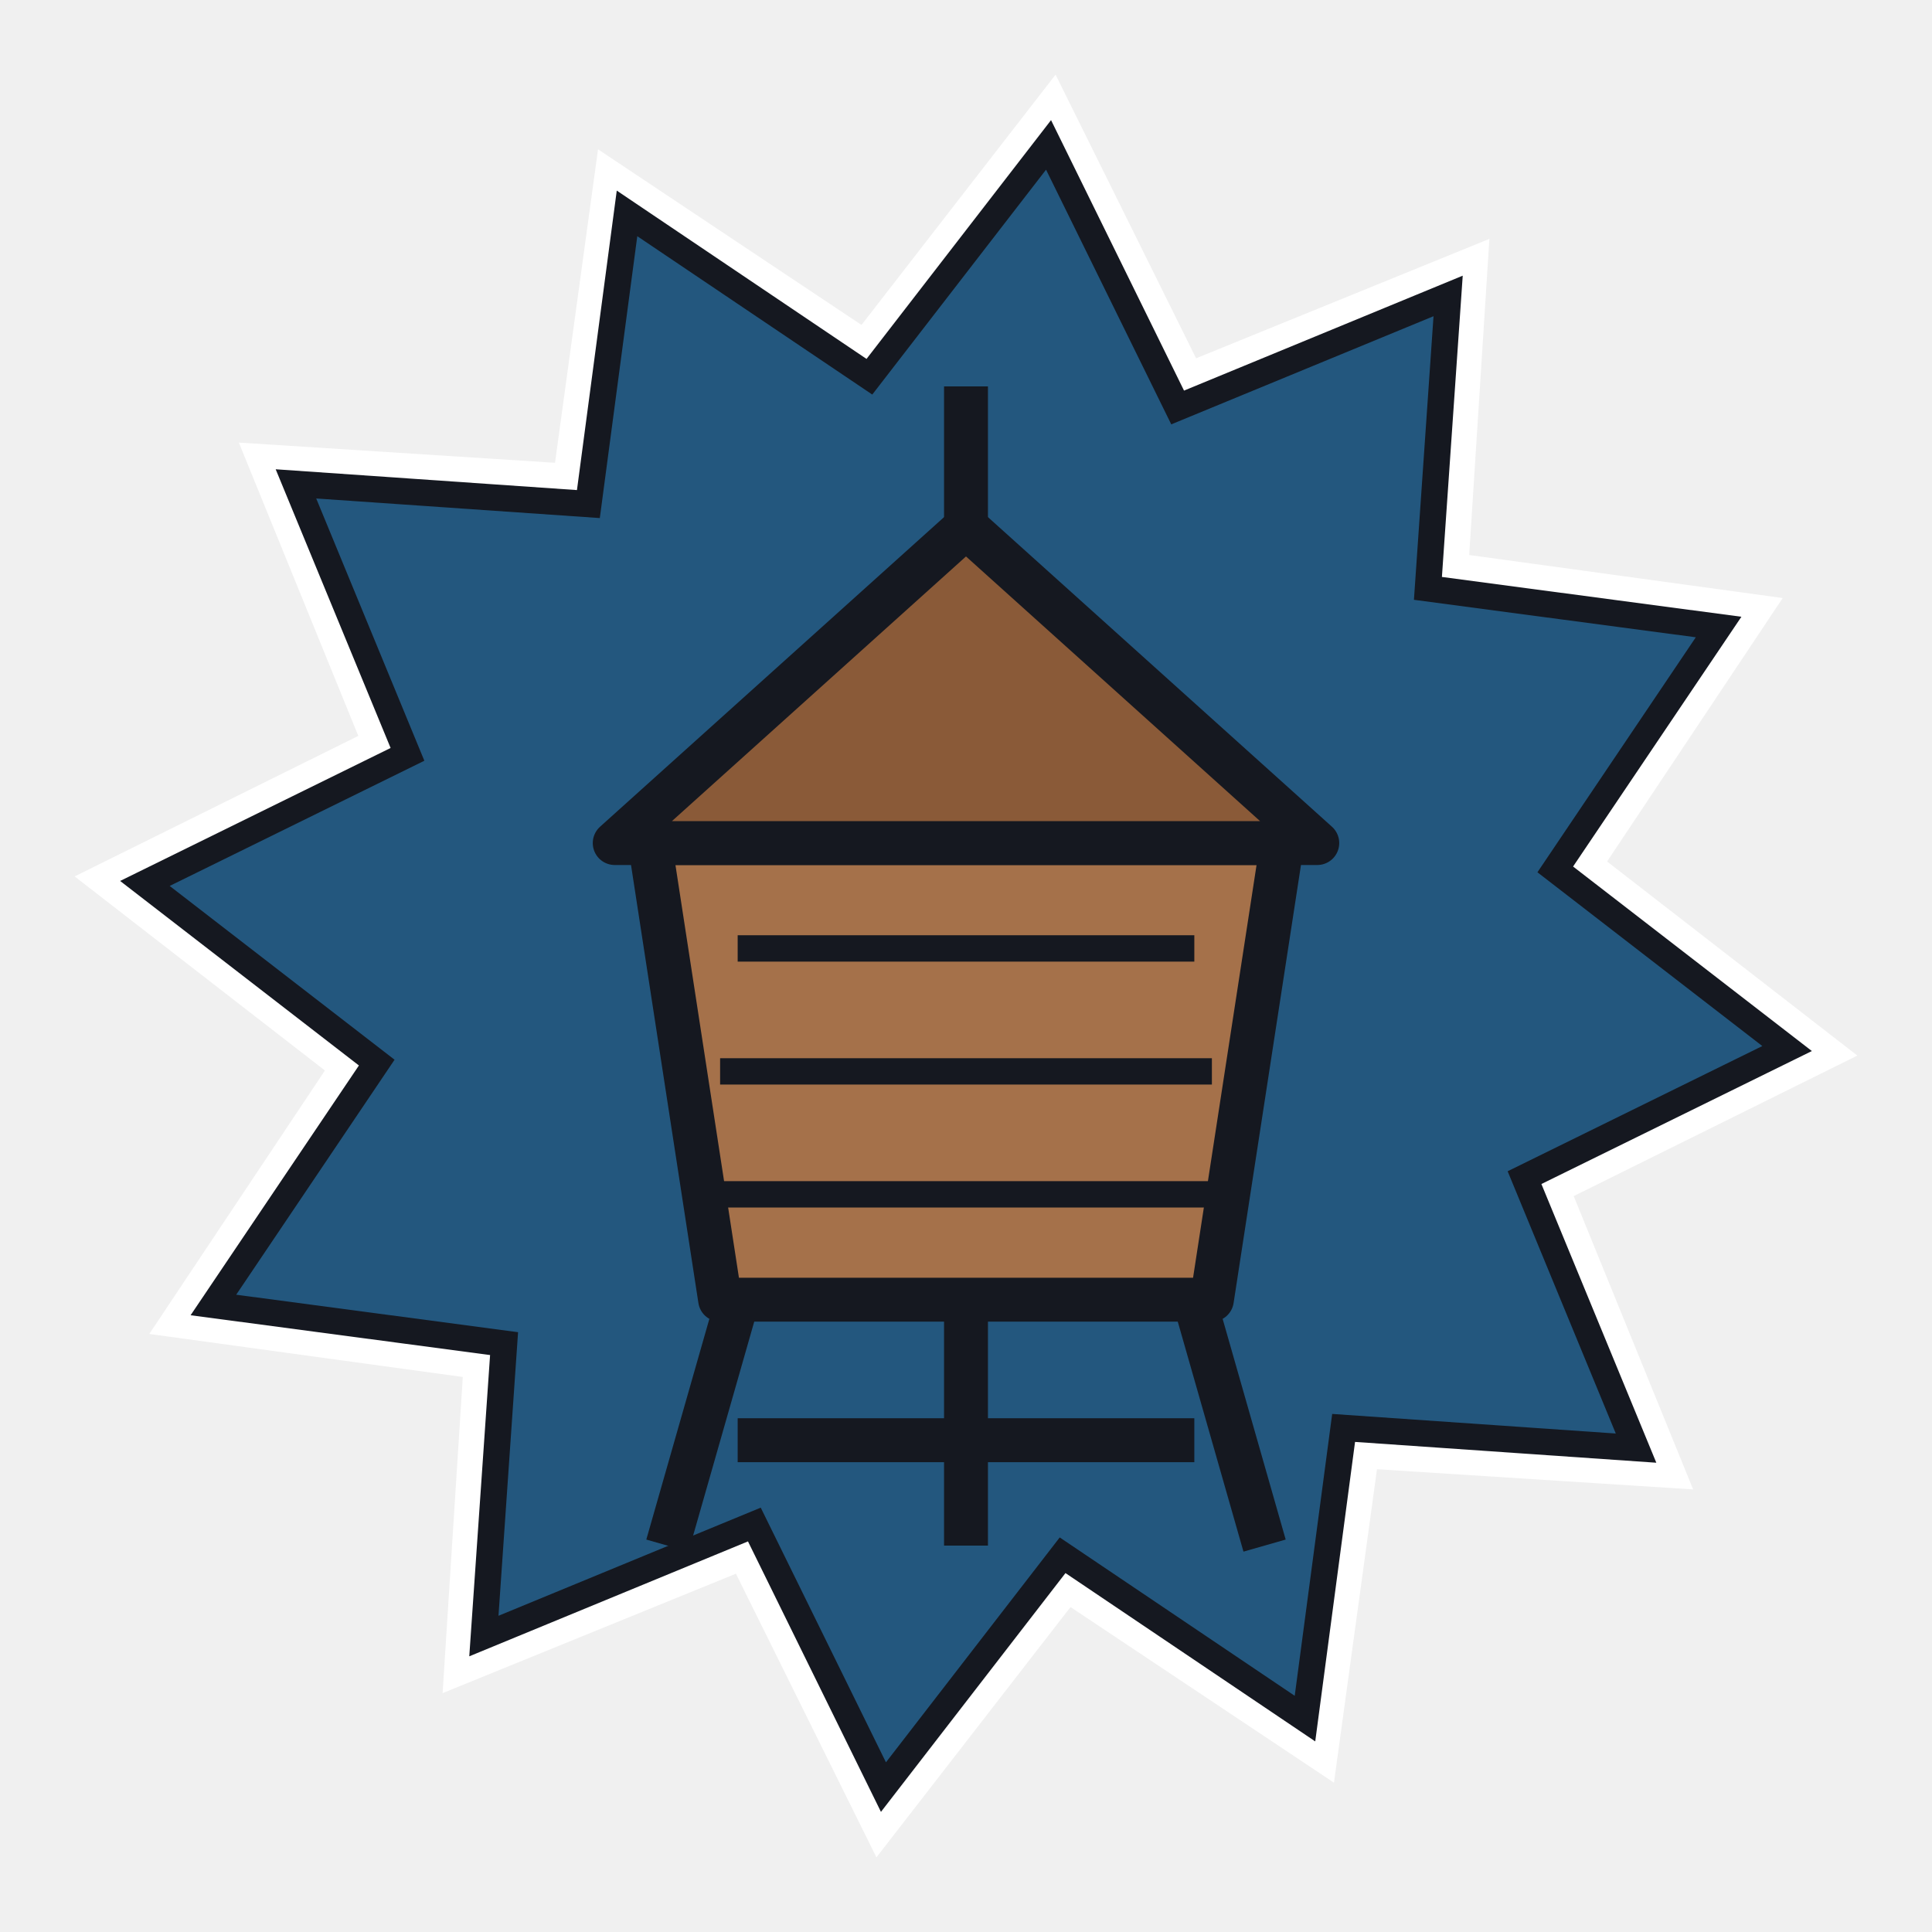
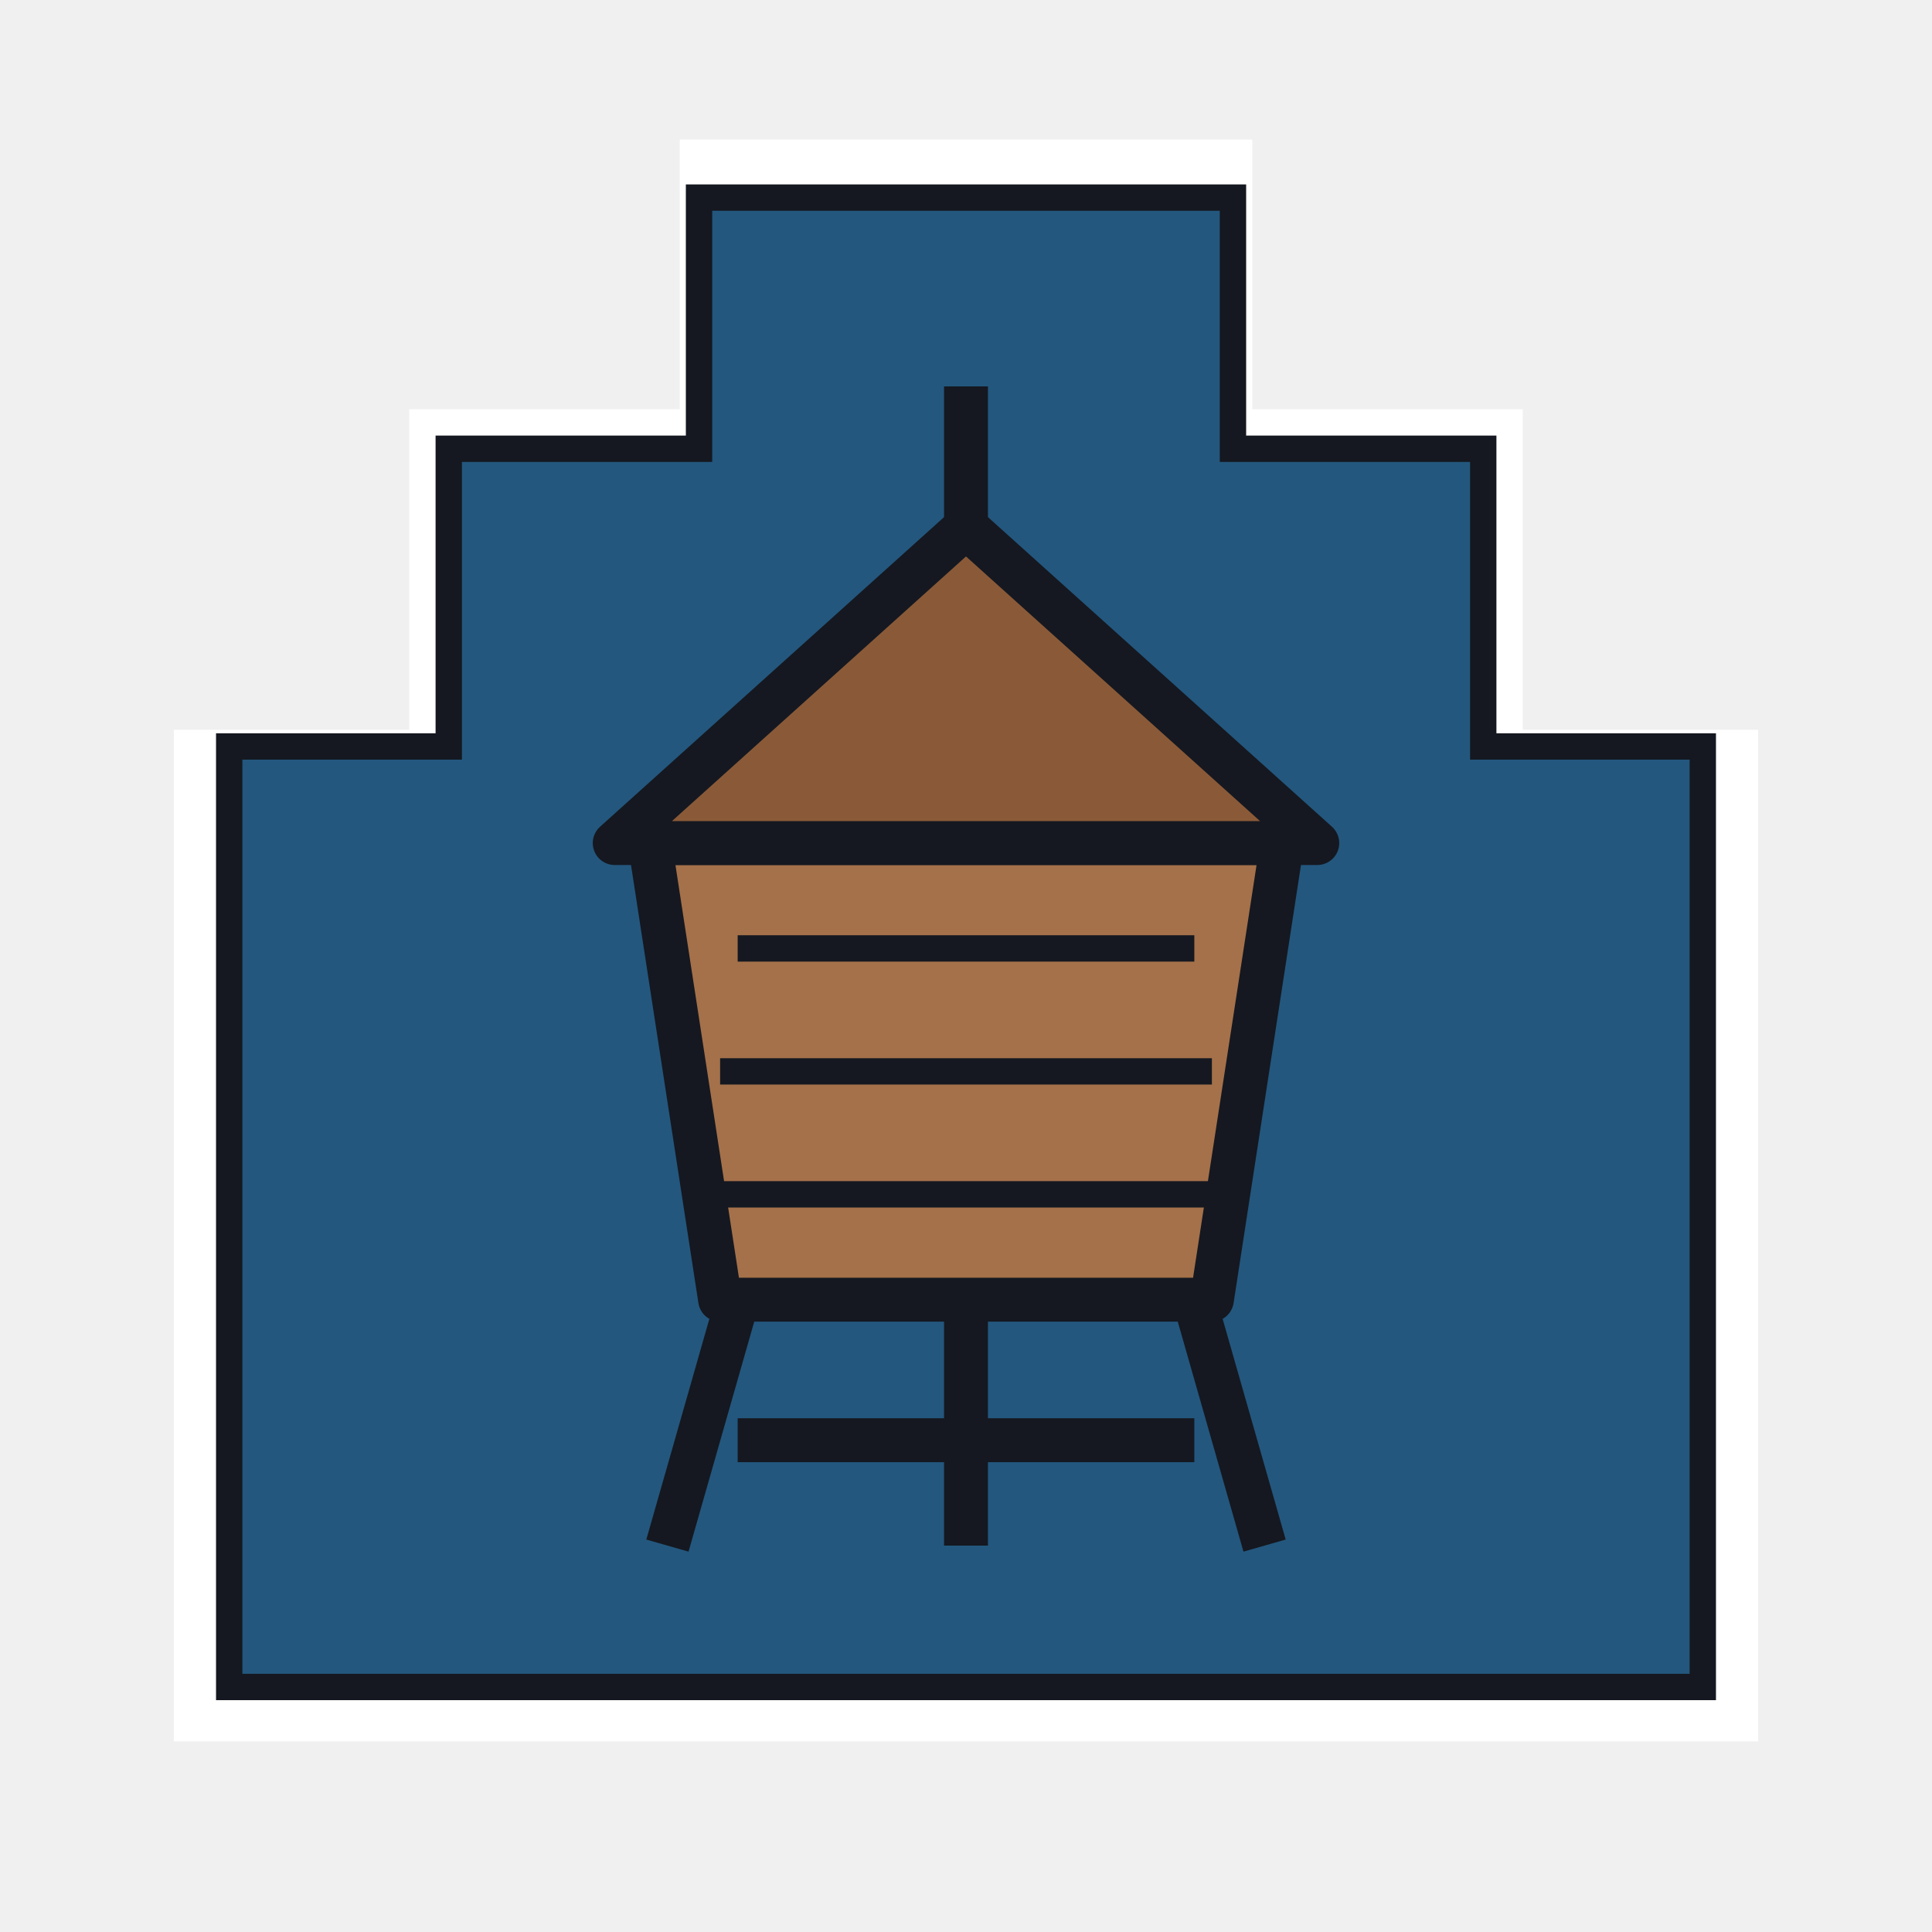
<svg xmlns="http://www.w3.org/2000/svg" viewBox="0 0 220 220">
-   <polygon points="211.5,120.2 179.2,136.2 192.8,169.6 156.8,167.3 151.9,203.0 121.9,183.0 99.8,211.5 83.8,179.2 50.4,192.8 52.7,156.8 17.0,151.9 37.0,121.9 8.5,99.8 40.8,83.8 27.2,50.4 63.2,52.7 68.1,17.0 98.1,37.0 120.2,8.5 136.2,40.8 169.6,27.2 167.3,63.2 203.0,68.1 183.0,98.1" fill="#FFFFFF" />
-   <polygon points="203.5,119.4 173.6,134.1 186.3,164.9 153.0,162.6 148.6,195.7 121.0,177.1 100.6,203.5 85.9,173.6 55.1,186.3 57.4,153.0 24.3,148.6 42.9,121.0 16.5,100.6 46.4,85.9 33.7,55.1 67.0,57.4 71.4,24.3 99.0,42.9 119.4,16.5 134.1,46.4 164.9,33.7 162.6,67.0 195.7,71.4 177.1,99.0" fill="#23577E" stroke="#151820" stroke-width="3" />
+   <polygon points="19.8,198.3 19.8,83.1 46.6,83.1 46.6,46.6 77.4,46.6 77.4,15.9 142.6,15.9 142.6,46.6 173.4,46.6 173.4,83.1 200.2,83.1 200.2,198.3" fill="#FFFFFF" />
+   <polygon points="26.1,192.1 26.1,85.0 51.1,85.0 51.1,51.1 79.6,51.1 79.6,22.5 140.4,22.5 140.4,51.1 168.9,51.1 168.9,85.0 193.9,85.0 193.9,192.1" fill="#23577E" stroke="#151820" stroke-width="3" />
  <g stroke="#151820" stroke-width="5" stroke-linejoin="round">
    <path d="M74 96 L146 96 L138 148 L82 148 Z" fill="#A5714A" />
    <path d="M70 96 L110 60 L150 96 Z" fill="#8A5A38" />
    <line x1="110" y1="60" x2="110" y2="44" />
    <g stroke-width="3">
      <path d="M84 108 h52 M82 122 h56 M80 136 h58" />
    </g>
    <path d="M84 148 l-8 28 M136 148 l8 28 M110 148 l0 28 M84 164 h52" stroke-width="5" />
  </g>
</svg>
